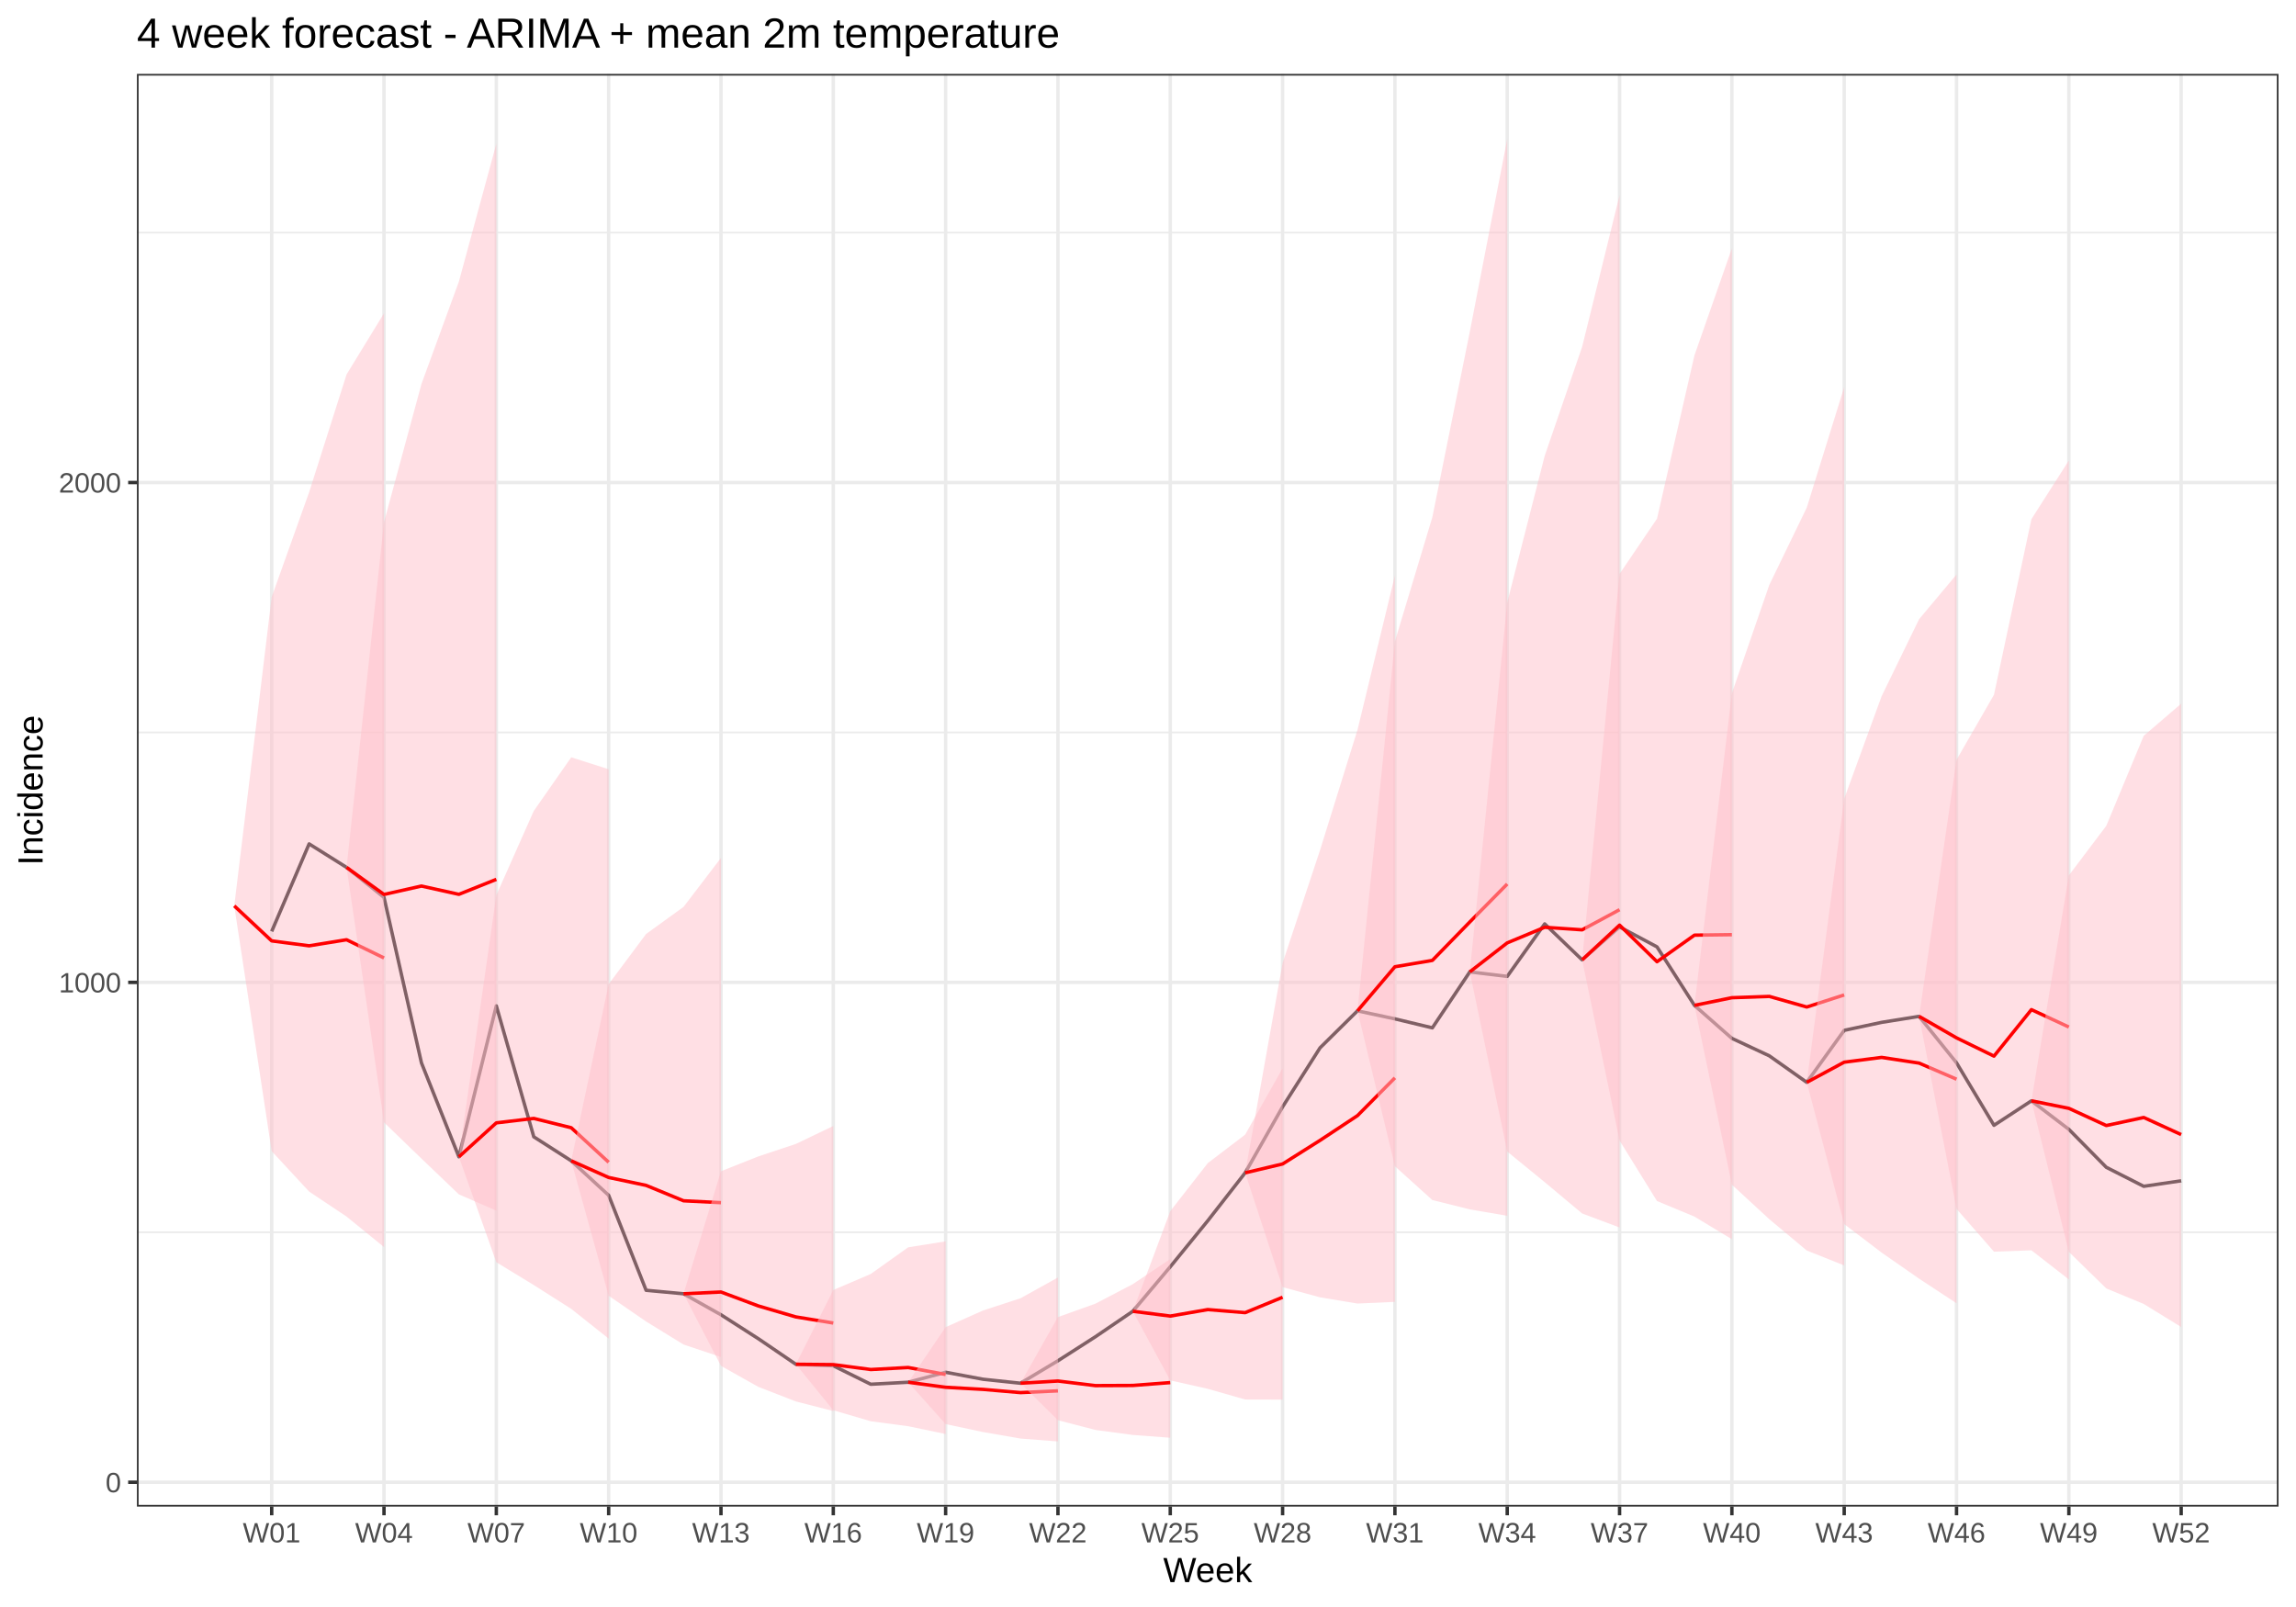
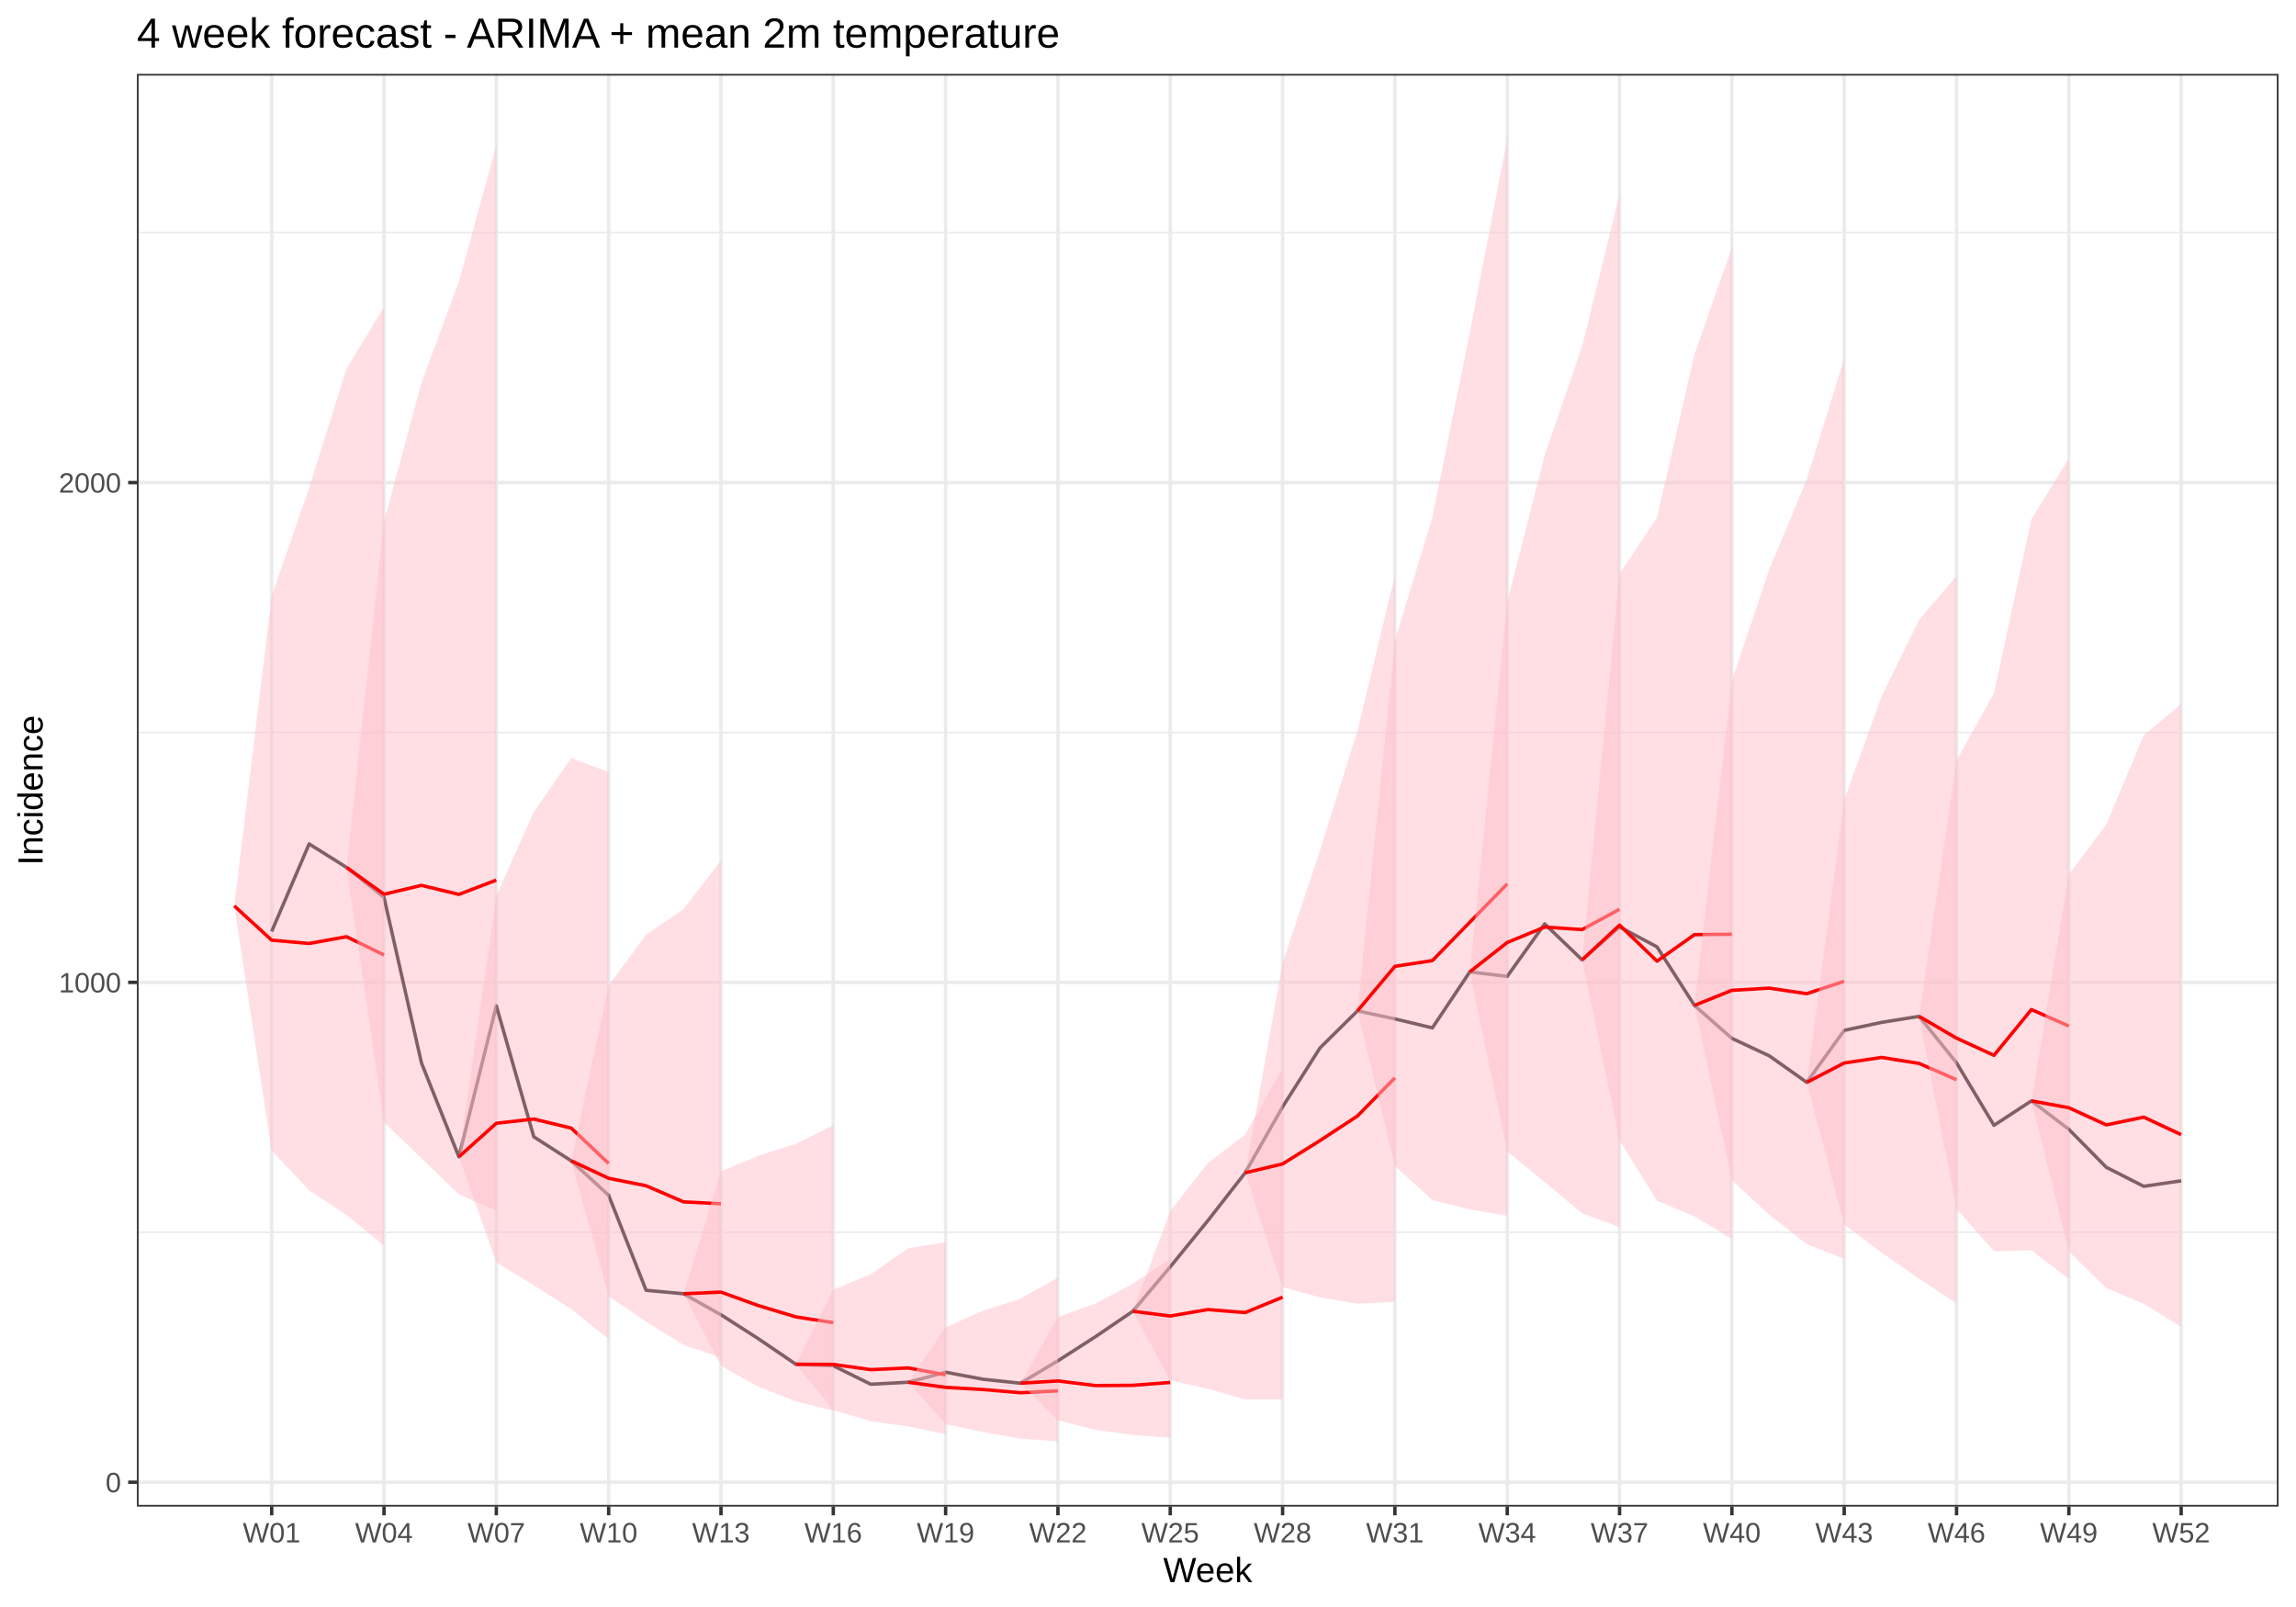
<svg xmlns="http://www.w3.org/2000/svg" class="svglite" width="720.00pt" height="504.00pt" viewBox="0 0 720.00 504.00">
  <defs>
    <style type="text/css">
    .svglite line, .svglite polyline, .svglite polygon, .svglite path, .svglite rect, .svglite circle {
      fill: none;
      stroke: #000000;
      stroke-linecap: round;
      stroke-linejoin: round;
      stroke-miterlimit: 10.00;
    }
    .svglite text {
      white-space: pre;
    }
  </style>
  </defs>
  <rect width="100%" height="100%" style="stroke: none; fill: #FFFFFF;" />
  <defs>
    <clipPath id="cpMC4wMHw3MjAuMDB8MC4wMHw1MDQuMDA=">
      <rect x="0.00" y="0.00" width="720.00" height="504.00" />
    </clipPath>
  </defs>
  <g clip-path="url(#cpMC4wMHw3MjAuMDB8MC4wMHw1MDQuMDA=)">
    <rect x="0.00" y="-0" width="720.00" height="504.00" style="stroke-width: 1.07; stroke: #FFFFFF; fill: #FFFFFF;" />
  </g>
  <defs>
    <clipPath id="cpNDIuOTN8NzE0LjUyfDIzLjE4fDQ3Mi41MA==">
      <rect x="42.93" y="23.18" width="671.59" height="449.33" />
    </clipPath>
  </defs>
  <g clip-path="url(#cpNDIuOTN8NzE0LjUyfDIzLjE4fDQ3Mi41MA==)">
    <rect x="42.93" y="23.18" width="671.59" height="449.33" style="stroke-width: 1.07; stroke: none; fill: #FFFFFF;" />
    <polyline points="42.93,386.48 714.52,386.48 " style="stroke-width: 0.53; stroke: #EBEBEB; stroke-linecap: butt;" />
-     <polyline points="42.93,229.71 714.52,229.71 " style="stroke-width: 0.53; stroke: #EBEBEB; stroke-linecap: butt;" />
-     <polyline points="42.93,72.95 714.52,72.95 " style="stroke-width: 0.53; stroke: #EBEBEB; stroke-linecap: butt;" />
-     <polyline points="42.93,464.87 714.52,464.87 " style="stroke-width: 1.07; stroke: #EBEBEB; stroke-linecap: butt;" />
+     <polyline points="42.93,229.73 714.52,229.73 " style="stroke-width: 0.53; stroke: #EBEBEB; stroke-linecap: butt;" />
+     <polyline points="42.93,72.97 714.52,72.97 " style="stroke-width: 0.53; stroke: #EBEBEB; stroke-linecap: butt;" />
+     <polyline points="42.93,464.86 714.52,464.86 " style="stroke-width: 1.07; stroke: #EBEBEB; stroke-linecap: butt;" />
    <polyline points="42.93,308.10 714.52,308.10 " style="stroke-width: 1.07; stroke: #EBEBEB; stroke-linecap: butt;" />
-     <polyline points="42.93,151.33 714.52,151.33 " style="stroke-width: 1.07; stroke: #EBEBEB; stroke-linecap: butt;" />
+     <polyline points="42.93,151.35 714.52,151.35 " style="stroke-width: 1.07; stroke: #EBEBEB; stroke-linecap: butt;" />
    <polyline points="85.20,472.50 85.20,23.18 " style="stroke-width: 1.07; stroke: #EBEBEB; stroke-linecap: butt;" />
    <polyline points="120.42,472.50 120.42,23.18 " style="stroke-width: 1.07; stroke: #EBEBEB; stroke-linecap: butt;" />
    <polyline points="155.64,472.50 155.64,23.18 " style="stroke-width: 1.07; stroke: #EBEBEB; stroke-linecap: butt;" />
    <polyline points="190.87,472.50 190.87,23.18 " style="stroke-width: 1.07; stroke: #EBEBEB; stroke-linecap: butt;" />
    <polyline points="226.09,472.50 226.09,23.18 " style="stroke-width: 1.07; stroke: #EBEBEB; stroke-linecap: butt;" />
    <polyline points="261.31,472.50 261.31,23.18 " style="stroke-width: 1.07; stroke: #EBEBEB; stroke-linecap: butt;" />
    <polyline points="296.54,472.50 296.54,23.18 " style="stroke-width: 1.07; stroke: #EBEBEB; stroke-linecap: butt;" />
    <polyline points="331.76,472.50 331.76,23.18 " style="stroke-width: 1.07; stroke: #EBEBEB; stroke-linecap: butt;" />
    <polyline points="366.98,472.50 366.98,23.18 " style="stroke-width: 1.07; stroke: #EBEBEB; stroke-linecap: butt;" />
    <polyline points="402.21,472.50 402.21,23.18 " style="stroke-width: 1.07; stroke: #EBEBEB; stroke-linecap: butt;" />
    <polyline points="437.43,472.50 437.43,23.18 " style="stroke-width: 1.07; stroke: #EBEBEB; stroke-linecap: butt;" />
    <polyline points="472.65,472.50 472.65,23.18 " style="stroke-width: 1.07; stroke: #EBEBEB; stroke-linecap: butt;" />
    <polyline points="507.88,472.50 507.88,23.18 " style="stroke-width: 1.07; stroke: #EBEBEB; stroke-linecap: butt;" />
    <polyline points="543.10,472.50 543.10,23.18 " style="stroke-width: 1.07; stroke: #EBEBEB; stroke-linecap: butt;" />
    <polyline points="578.32,472.50 578.32,23.18 " style="stroke-width: 1.07; stroke: #EBEBEB; stroke-linecap: butt;" />
    <polyline points="613.55,472.50 613.55,23.18 " style="stroke-width: 1.07; stroke: #EBEBEB; stroke-linecap: butt;" />
    <polyline points="648.77,472.50 648.77,23.18 " style="stroke-width: 1.07; stroke: #EBEBEB; stroke-linecap: butt;" />
    <polyline points="683.99,472.50 683.99,23.18 " style="stroke-width: 1.07; stroke: #EBEBEB; stroke-linecap: butt;" />
-     <polyline points="85.20,292.11 96.94,264.67 108.68,272.04 120.42,281.45 132.16,333.34 143.90,362.81 155.64,315.47 167.39,356.54 179.13,364.06 190.87,374.88 202.61,404.67 214.35,405.76 226.09,412.35 237.83,419.87 249.57,427.87 261.31,428.34 273.06,434.14 284.80,433.51 296.54,430.38 308.28,432.57 320.02,433.82 331.76,426.77 343.50,419.25 355.24,411.25 366.98,397.30 378.73,382.88 390.47,367.83 402.21,347.13 413.95,328.63 425.69,317.03 437.43,319.54 449.17,322.36 460.91,304.81 472.65,306.22 484.40,289.76 496.14,301.04 507.88,290.70 519.62,296.97 531.36,315.31 543.10,325.66 554.84,331.14 566.58,339.45 578.32,323.15 590.06,320.64 601.81,318.76 613.55,333.34 625.29,352.93 637.03,345.25 648.77,354.19 660.51,366.10 672.25,372.06 683.99,370.33 " style="stroke-width: 1.07; stroke-linecap: butt;" />
-     <polygon points="73.46,284.11 85.20,187.24 96.94,154.37 108.68,117.44 120.42,98.25 120.42,391.12 108.68,381.55 96.94,373.71 85.20,361.04 73.46,284.11 " style="stroke-width: 0.00; stroke: none; stroke-linecap: butt; fill: #FFC0CB; fill-opacity: 0.50;" />
-     <polyline points="73.46,284.11 85.20,187.24 96.94,154.37 108.68,117.44 120.42,98.25 " style="stroke-width: 1.07; stroke: none; stroke-linecap: butt;" />
-     <polyline points="120.42,391.12 108.68,381.55 96.94,373.71 85.20,361.04 73.46,284.11 " style="stroke-width: 1.07; stroke: none; stroke-linecap: butt;" />
-     <polyline points="73.46,284.11 85.20,295.09 96.94,296.63 108.68,294.73 120.42,300.44 " style="stroke-width: 1.07; stroke: #FF0000; stroke-linecap: butt;" />
-     <polygon points="108.68,272.04 120.42,163.78 132.16,120.45 143.90,88.31 155.64,45.09 155.64,379.70 143.90,374.59 132.16,363.36 120.42,352.01 108.68,272.04 " style="stroke-width: 0.00; stroke: none; stroke-linecap: butt; fill: #FFC0CB; fill-opacity: 0.50;" />
-     <polyline points="108.68,272.04 120.42,163.78 132.16,120.45 143.90,88.31 155.64,45.09 " style="stroke-width: 1.07; stroke: none; stroke-linecap: butt;" />
-     <polyline points="155.64,379.70 143.90,374.59 132.16,363.36 120.42,352.01 108.68,272.04 " style="stroke-width: 1.07; stroke: none; stroke-linecap: butt;" />
-     <polyline points="108.68,272.04 120.42,280.53 132.16,277.89 143.90,280.49 155.64,275.79 " style="stroke-width: 1.07; stroke: #FF0000; stroke-linecap: butt;" />
-     <polygon points="143.90,362.81 155.64,280.76 167.39,254.33 179.13,237.51 190.87,241.26 190.87,419.83 179.13,410.50 167.39,403.03 155.64,395.87 143.90,362.81 " style="stroke-width: 0.00; stroke: none; stroke-linecap: butt; fill: #FFC0CB; fill-opacity: 0.50;" />
-     <polyline points="143.90,362.81 155.64,280.76 167.39,254.33 179.13,237.51 190.87,241.26 " style="stroke-width: 1.07; stroke: none; stroke-linecap: butt;" />
-     <polyline points="190.87,419.83 179.13,410.50 167.39,403.03 155.64,395.87 143.90,362.81 " style="stroke-width: 1.07; stroke: none; stroke-linecap: butt;" />
-     <polyline points="143.90,362.81 155.64,352.16 167.39,350.77 179.13,353.69 190.87,364.51 " style="stroke-width: 1.07; stroke: #FF0000; stroke-linecap: butt;" />
-     <polygon points="179.13,364.06 190.87,308.66 202.61,292.92 214.35,284.43 226.09,269.06 226.09,425.61 214.35,421.68 202.61,414.46 190.87,406.39 179.13,364.06 " style="stroke-width: 0.00; stroke: none; stroke-linecap: butt; fill: #FFC0CB; fill-opacity: 0.50;" />
-     <polyline points="179.13,364.06 190.87,308.66 202.61,292.92 214.35,284.43 226.09,269.06 " style="stroke-width: 1.07; stroke: none; stroke-linecap: butt;" />
-     <polyline points="226.09,425.61 214.35,421.68 202.61,414.46 190.87,406.39 179.13,364.06 " style="stroke-width: 1.07; stroke: none; stroke-linecap: butt;" />
-     <polyline points="179.13,364.06 190.87,369.29 202.61,371.77 214.35,376.60 226.09,377.19 " style="stroke-width: 1.07; stroke: #FF0000; stroke-linecap: butt;" />
-     <polygon points="214.35,405.76 226.09,367.33 237.83,362.67 249.57,358.77 261.31,353.14 261.31,442.55 249.57,439.53 237.83,434.97 226.09,428.38 214.35,405.76 " style="stroke-width: 0.00; stroke: none; stroke-linecap: butt; fill: #FFC0CB; fill-opacity: 0.50;" />
-     <polyline points="214.35,405.76 226.09,367.33 237.83,362.67 249.57,358.77 261.31,353.14 " style="stroke-width: 1.07; stroke: none; stroke-linecap: butt;" />
-     <polyline points="261.31,442.55 249.57,439.53 237.83,434.97 226.09,428.38 214.35,405.76 " style="stroke-width: 1.07; stroke: none; stroke-linecap: butt;" />
-     <polyline points="214.35,405.76 226.09,405.21 237.83,409.59 249.57,413.02 261.31,414.94 " style="stroke-width: 1.07; stroke: #FF0000; stroke-linecap: butt;" />
-     <polygon points="249.57,427.87 261.31,404.59 273.06,399.55 284.80,391.19 296.54,389.32 296.54,449.75 284.80,447.30 273.06,445.74 261.31,442.30 249.57,427.87 " style="stroke-width: 0.00; stroke: none; stroke-linecap: butt; fill: #FFC0CB; fill-opacity: 0.50;" />
-     <polyline points="249.57,427.87 261.31,404.59 273.06,399.55 284.80,391.19 296.54,389.32 " style="stroke-width: 1.07; stroke: none; stroke-linecap: butt;" />
-     <polyline points="296.54,449.75 284.80,447.30 273.06,445.74 261.31,442.30 249.57,427.87 " style="stroke-width: 1.07; stroke: none; stroke-linecap: butt;" />
-     <polyline points="249.57,427.87 261.31,427.98 273.06,429.52 284.80,428.89 296.54,431.07 " style="stroke-width: 1.07; stroke: #FF0000; stroke-linecap: butt;" />
-     <polygon points="284.80,433.51 296.54,416.23 308.28,411.00 320.02,407.17 331.76,400.65 331.76,452.08 320.02,451.17 308.28,449.13 296.54,446.64 284.80,433.51 " style="stroke-width: 0.00; stroke: none; stroke-linecap: butt; fill: #FFC0CB; fill-opacity: 0.50;" />
-     <polyline points="284.80,433.51 296.54,416.23 308.28,411.00 320.02,407.17 331.76,400.65 " style="stroke-width: 1.07; stroke: none; stroke-linecap: butt;" />
-     <polyline points="331.76,452.08 320.02,451.17 308.28,449.13 296.54,446.64 284.80,433.51 " style="stroke-width: 1.07; stroke: none; stroke-linecap: butt;" />
-     <polyline points="284.80,433.51 296.54,435.09 308.28,435.75 320.02,436.76 331.76,436.21 " style="stroke-width: 1.07; stroke: #FF0000; stroke-linecap: butt;" />
-     <polygon points="320.02,433.82 331.76,413.07 343.50,408.87 355.24,402.74 366.98,394.87 366.98,450.92 355.24,450.04 343.50,448.47 331.76,445.42 320.02,433.82 " style="stroke-width: 0.00; stroke: none; stroke-linecap: butt; fill: #FFC0CB; fill-opacity: 0.50;" />
-     <polyline points="320.02,433.82 331.76,413.07 343.50,408.87 355.24,402.74 366.98,394.87 " style="stroke-width: 1.07; stroke: none; stroke-linecap: butt;" />
-     <polyline points="366.98,450.92 355.24,450.04 343.50,448.47 331.76,445.42 320.02,433.82 " style="stroke-width: 1.07; stroke: none; stroke-linecap: butt;" />
-     <polyline points="320.02,433.82 331.76,433.13 343.50,434.57 355.24,434.52 366.98,433.62 " style="stroke-width: 1.07; stroke: #FF0000; stroke-linecap: butt;" />
-     <polygon points="355.24,411.25 366.98,379.86 378.73,364.80 390.47,355.85 402.21,335.02 402.21,438.95 390.47,438.92 378.73,435.57 366.98,432.93 355.24,411.25 " style="stroke-width: 0.00; stroke: none; stroke-linecap: butt; fill: #FFC0CB; fill-opacity: 0.50;" />
-     <polyline points="355.24,411.25 366.98,379.86 378.73,364.80 390.47,355.85 402.21,335.02 " style="stroke-width: 1.07; stroke: none; stroke-linecap: butt;" />
-     <polyline points="402.21,438.95 390.47,438.92 378.73,435.57 366.98,432.93 355.24,411.25 " style="stroke-width: 1.07; stroke: none; stroke-linecap: butt;" />
-     <polyline points="355.24,411.25 366.98,412.76 378.73,410.72 390.47,411.68 402.21,406.85 " style="stroke-width: 1.07; stroke: #FF0000; stroke-linecap: butt;" />
-     <polygon points="390.47,367.83 402.21,302.03 413.95,266.63 425.69,228.93 437.43,180.49 437.43,408.30 425.69,408.83 413.95,406.88 402.21,403.68 390.47,367.83 " style="stroke-width: 0.00; stroke: none; stroke-linecap: butt; fill: #FFC0CB; fill-opacity: 0.50;" />
-     <polyline points="390.47,367.83 402.21,302.03 413.95,266.63 425.69,228.93 437.43,180.49 " style="stroke-width: 1.07; stroke: none; stroke-linecap: butt;" />
-     <polyline points="437.43,408.30 425.69,408.83 413.95,406.88 402.21,403.68 390.47,367.83 " style="stroke-width: 1.07; stroke: none; stroke-linecap: butt;" />
-     <polyline points="390.47,367.83 402.21,365.05 413.95,357.65 425.69,349.89 437.43,338.04 " style="stroke-width: 1.07; stroke: #FF0000; stroke-linecap: butt;" />
-     <polygon points="425.69,317.03 437.43,201.14 449.17,162.21 460.91,104.07 472.65,43.60 472.65,381.31 460.91,379.30 449.17,376.37 437.43,365.77 425.69,317.03 " style="stroke-width: 0.00; stroke: none; stroke-linecap: butt; fill: #FFC0CB; fill-opacity: 0.50;" />
-     <polyline points="425.69,317.03 437.43,201.14 449.17,162.21 460.91,104.07 472.65,43.60 " style="stroke-width: 1.07; stroke: none; stroke-linecap: butt;" />
-     <polyline points="472.65,381.31 460.91,379.30 449.17,376.37 437.43,365.77 425.69,317.03 " style="stroke-width: 1.07; stroke: none; stroke-linecap: butt;" />
-     <polyline points="425.69,317.03 437.43,303.20 449.17,301.21 460.91,289.16 472.65,277.25 " style="stroke-width: 1.07; stroke: #FF0000; stroke-linecap: butt;" />
-     <polygon points="460.91,304.81 472.65,188.95 484.40,142.97 496.14,108.77 507.88,61.22 507.88,384.98 496.14,380.58 484.40,370.76 472.65,361.16 460.91,304.81 " style="stroke-width: 0.00; stroke: none; stroke-linecap: butt; fill: #FFC0CB; fill-opacity: 0.50;" />
-     <polyline points="460.91,304.81 472.65,188.95 484.40,142.97 496.14,108.77 507.88,61.22 " style="stroke-width: 1.07; stroke: none; stroke-linecap: butt;" />
-     <polyline points="507.88,384.98 496.14,380.58 484.40,370.76 472.65,361.16 460.91,304.81 " style="stroke-width: 1.07; stroke: none; stroke-linecap: butt;" />
-     <polyline points="460.91,304.81 472.65,295.71 484.40,290.82 496.14,291.62 507.88,285.30 " style="stroke-width: 1.07; stroke: #FF0000; stroke-linecap: butt;" />
-     <polygon points="496.14,301.04 507.88,179.99 519.62,162.67 531.36,111.46 543.10,77.88 543.10,388.66 531.36,381.56 519.62,376.68 507.88,357.71 496.14,301.04 " style="stroke-width: 0.00; stroke: none; stroke-linecap: butt; fill: #FFC0CB; fill-opacity: 0.50;" />
-     <polyline points="496.14,301.04 507.88,179.99 519.62,162.67 531.36,111.46 543.10,77.88 " style="stroke-width: 1.07; stroke: none; stroke-linecap: butt;" />
-     <polyline points="543.10,388.66 531.36,381.56 519.62,376.68 507.88,357.71 496.14,301.04 " style="stroke-width: 1.07; stroke: none; stroke-linecap: butt;" />
-     <polyline points="496.14,301.04 507.88,290.15 519.62,301.62 531.36,293.29 543.10,293.14 " style="stroke-width: 1.07; stroke: #FF0000; stroke-linecap: butt;" />
-     <polygon points="531.36,315.31 543.10,217.42 554.84,183.43 566.58,159.21 578.32,121.40 578.32,396.87 566.58,392.20 554.84,382.38 543.10,371.55 531.36,315.31 " style="stroke-width: 0.00; stroke: none; stroke-linecap: butt; fill: #FFC0CB; fill-opacity: 0.50;" />
-     <polyline points="531.36,315.31 543.10,217.42 554.84,183.43 566.58,159.21 578.32,121.40 " style="stroke-width: 1.07; stroke: none; stroke-linecap: butt;" />
-     <polyline points="578.32,396.87 566.58,392.20 554.84,382.38 543.10,371.55 531.36,315.31 " style="stroke-width: 1.07; stroke: none; stroke-linecap: butt;" />
-     <polyline points="531.36,315.31 543.10,312.91 554.84,312.50 566.58,315.83 578.32,312.04 " style="stroke-width: 1.07; stroke: #FF0000; stroke-linecap: butt;" />
-     <polygon points="566.58,339.45 578.32,250.49 590.06,218.34 601.81,194.19 613.55,180.18 613.55,408.75 601.81,401.03 590.06,392.85 578.32,383.91 566.58,339.45 " style="stroke-width: 0.00; stroke: none; stroke-linecap: butt; fill: #FFC0CB; fill-opacity: 0.50;" />
-     <polyline points="566.58,339.45 578.32,250.49 590.06,218.34 601.81,194.19 613.55,180.18 " style="stroke-width: 1.07; stroke: none; stroke-linecap: butt;" />
-     <polyline points="613.55,408.75 601.81,401.03 590.06,392.85 578.32,383.91 566.58,339.45 " style="stroke-width: 1.07; stroke: none; stroke-linecap: butt;" />
-     <polyline points="566.58,339.45 578.32,333.13 590.06,331.63 601.81,333.42 613.55,338.47 " style="stroke-width: 1.07; stroke: #FF0000; stroke-linecap: butt;" />
-     <polygon points="601.81,318.76 613.55,238.29 625.29,217.90 637.03,162.82 648.77,144.42 648.77,401.27 637.03,392.13 625.29,392.56 613.55,379.15 601.81,318.76 " style="stroke-width: 0.00; stroke: none; stroke-linecap: butt; fill: #FFC0CB; fill-opacity: 0.50;" />
-     <polyline points="601.81,318.76 613.55,238.29 625.29,217.90 637.03,162.82 648.77,144.42 " style="stroke-width: 1.07; stroke: none; stroke-linecap: butt;" />
-     <polyline points="648.77,401.27 637.03,392.13 625.29,392.56 613.55,379.15 601.81,318.76 " style="stroke-width: 1.07; stroke: none; stroke-linecap: butt;" />
-     <polyline points="601.81,318.76 613.55,325.51 625.29,331.23 637.03,316.65 648.77,322.11 " style="stroke-width: 1.07; stroke: #FF0000; stroke-linecap: butt;" />
-     <polygon points="637.03,345.25 648.77,274.55 660.51,258.99 672.25,230.77 683.99,220.70 683.99,416.18 672.25,408.96 660.51,404.09 648.77,392.62 637.03,345.25 " style="stroke-width: 0.00; stroke: none; stroke-linecap: butt; fill: #FFC0CB; fill-opacity: 0.50;" />
-     <polyline points="637.03,345.25 648.77,274.55 660.51,258.99 672.25,230.77 683.99,220.70 " style="stroke-width: 1.07; stroke: none; stroke-linecap: butt;" />
-     <polyline points="683.99,416.18 672.25,408.96 660.51,404.09 648.77,392.62 637.03,345.25 " style="stroke-width: 1.07; stroke: none; stroke-linecap: butt;" />
-     <polyline points="637.03,345.25 648.77,347.61 660.51,353.00 672.25,350.47 683.99,355.84 " style="stroke-width: 1.07; stroke: #FF0000; stroke-linecap: butt;" />
+     <polyline points="85.20,292.12 96.94,264.68 108.68,272.05 120.42,281.46 132.16,333.34 143.90,362.81 155.64,315.47 167.39,356.54 179.13,364.07 190.87,374.88 202.61,404.67 214.35,405.76 226.09,412.35 237.83,419.87 249.57,427.87 261.31,428.34 273.06,434.14 284.80,433.51 296.54,430.37 308.28,432.57 320.02,433.82 331.76,426.77 343.50,419.24 355.24,411.25 366.98,397.30 378.73,382.88 390.47,367.83 402.21,347.14 413.95,328.64 425.69,317.04 437.43,319.55 449.17,322.37 460.91,304.81 472.65,306.22 484.40,289.76 496.14,301.05 507.88,290.70 519.62,296.97 531.36,315.32 543.10,325.66 554.84,331.15 566.58,339.46 578.32,323.15 590.06,320.64 601.81,318.76 613.55,333.34 625.29,352.94 637.03,345.26 648.77,354.19 660.51,366.10 672.25,372.06 683.99,370.34 " style="stroke-width: 1.07; stroke-linecap: butt;" />
+     <polygon points="73.46,284.12 85.20,186.86 96.94,153.05 108.68,115.57 120.42,96.34 120.42,390.67 108.68,381.06 96.94,373.31 85.20,360.91 73.46,284.12 " style="stroke-width: 0.00; stroke: none; stroke-linecap: butt; fill: #FFC0CB; fill-opacity: 0.50;" />
+     <polyline points="73.46,284.12 85.20,186.86 96.94,153.05 108.68,115.57 120.42,96.34 " style="stroke-width: 1.07; stroke: none; stroke-linecap: butt;" />
+     <polyline points="120.42,390.67 108.68,381.06 96.94,373.31 85.20,360.91 73.46,284.12 " style="stroke-width: 1.07; stroke: none; stroke-linecap: butt;" />
+     <polyline points="73.46,284.12 85.20,294.86 96.94,295.90 108.68,293.78 120.42,299.51 " style="stroke-width: 1.07; stroke: #FF0000; stroke-linecap: butt;" />
+     <polygon points="108.68,272.05 120.42,163.66 132.16,120.04 143.90,88.35 155.64,45.64 155.64,379.80 143.90,374.60 132.16,363.26 120.42,351.97 108.68,272.05 " style="stroke-width: 0.00; stroke: none; stroke-linecap: butt; fill: #FFC0CB; fill-opacity: 0.50;" />
+     <polyline points="108.68,272.05 120.42,163.66 132.16,120.04 143.90,88.35 155.64,45.64 " style="stroke-width: 1.07; stroke: none; stroke-linecap: butt;" />
+     <polyline points="155.64,379.80 143.90,374.60 132.16,363.26 120.42,351.97 108.68,272.05 " style="stroke-width: 1.07; stroke: none; stroke-linecap: butt;" />
+     <polyline points="108.68,272.05 120.42,280.46 132.16,277.68 143.90,280.51 155.64,276.02 " style="stroke-width: 1.07; stroke: #FF0000; stroke-linecap: butt;" />
+     <polygon points="143.90,362.81 155.64,280.97 167.39,254.67 179.13,237.74 190.87,242.14 190.87,419.99 179.13,410.55 167.39,403.14 155.64,395.95 143.90,362.81 " style="stroke-width: 0.00; stroke: none; stroke-linecap: butt; fill: #FFC0CB; fill-opacity: 0.50;" />
+     <polyline points="143.90,362.81 155.64,280.97 167.39,254.67 179.13,237.74 190.87,242.14 " style="stroke-width: 1.07; stroke: none; stroke-linecap: butt;" />
+     <polyline points="190.87,419.99 179.13,410.55 167.39,403.14 155.64,395.95 143.90,362.81 " style="stroke-width: 1.07; stroke: none; stroke-linecap: butt;" />
+     <polyline points="143.90,362.81 155.64,352.29 167.39,350.96 179.13,353.80 190.87,364.89 " style="stroke-width: 1.07; stroke: #FF0000; stroke-linecap: butt;" />
+     <polygon points="179.13,364.07 190.87,309.08 202.61,293.14 214.35,285.14 226.09,269.86 226.09,425.76 214.35,421.85 202.61,414.52 190.87,406.54 179.13,364.07 " style="stroke-width: 0.00; stroke: none; stroke-linecap: butt; fill: #FFC0CB; fill-opacity: 0.50;" />
+     <polyline points="179.13,364.07 190.87,309.08 202.61,293.14 214.35,285.14 226.09,269.86 " style="stroke-width: 1.07; stroke: none; stroke-linecap: butt;" />
+     <polyline points="226.09,425.76 214.35,421.85 202.61,414.52 190.87,406.54 179.13,364.07 " style="stroke-width: 1.07; stroke: none; stroke-linecap: butt;" />
+     <polyline points="179.13,364.07 190.87,369.55 202.61,371.89 214.35,376.94 226.09,377.54 " style="stroke-width: 1.07; stroke: #FF0000; stroke-linecap: butt;" />
+     <polygon points="214.35,405.76 226.09,367.38 237.83,362.45 249.57,358.74 261.31,352.91 261.31,442.50 249.57,439.52 237.83,434.91 226.09,428.40 214.35,405.76 " style="stroke-width: 0.00; stroke: none; stroke-linecap: butt; fill: #FFC0CB; fill-opacity: 0.50;" />
+     <polyline points="214.35,405.76 226.09,367.38 237.83,362.45 249.57,358.74 261.31,352.91 " style="stroke-width: 1.07; stroke: none; stroke-linecap: butt;" />
+     <polyline points="261.31,442.50 249.57,439.52 237.83,434.91 226.09,428.40 214.35,405.76 " style="stroke-width: 1.07; stroke: none; stroke-linecap: butt;" />
+     <polyline points="214.35,405.76 226.09,405.24 237.83,409.48 249.57,413.01 261.31,414.83 " style="stroke-width: 1.07; stroke: #FF0000; stroke-linecap: butt;" />
+     <polygon points="249.57,427.87 261.31,404.48 273.06,399.62 284.80,391.46 296.54,389.62 296.54,449.80 284.80,447.36 273.06,445.76 261.31,442.26 249.57,427.87 " style="stroke-width: 0.00; stroke: none; stroke-linecap: butt; fill: #FFC0CB; fill-opacity: 0.50;" />
+     <polyline points="249.57,427.87 261.31,404.48 273.06,399.62 284.80,391.46 296.54,389.62 " style="stroke-width: 1.07; stroke: none; stroke-linecap: butt;" />
+     <polyline points="296.54,449.80 284.80,447.36 273.06,445.76 261.31,442.26 249.57,427.87 " style="stroke-width: 1.07; stroke: none; stroke-linecap: butt;" />
+     <polyline points="249.57,427.87 261.31,427.92 273.06,429.56 284.80,429.02 296.54,431.19 " style="stroke-width: 1.07; stroke: #FF0000; stroke-linecap: butt;" />
+     <polygon points="284.80,433.51 296.54,416.27 308.28,411.07 320.02,407.27 331.76,400.69 331.76,452.08 320.02,451.19 308.28,449.15 296.54,446.65 284.80,433.51 " style="stroke-width: 0.00; stroke: none; stroke-linecap: butt; fill: #FFC0CB; fill-opacity: 0.50;" />
+     <polyline points="284.80,433.51 296.54,416.27 308.28,411.07 320.02,407.27 331.76,400.69 " style="stroke-width: 1.07; stroke: none; stroke-linecap: butt;" />
+     <polyline points="331.76,452.08 320.02,451.19 308.28,449.15 296.54,446.65 284.80,433.51 " style="stroke-width: 1.07; stroke: none; stroke-linecap: butt;" />
+     <polyline points="284.80,433.51 296.54,435.12 308.28,435.79 320.02,436.80 331.76,436.22 " style="stroke-width: 1.07; stroke: #FF0000; stroke-linecap: butt;" />
+     <polygon points="320.02,433.82 331.76,413.02 343.50,408.83 355.24,402.65 366.98,394.75 366.98,450.90 355.24,450.02 343.50,448.46 331.76,445.40 320.02,433.82 " style="stroke-width: 0.00; stroke: none; stroke-linecap: butt; fill: #FFC0CB; fill-opacity: 0.50;" />
+     <polyline points="320.02,433.82 331.76,413.02 343.50,408.83 355.24,402.65 366.98,394.75 " style="stroke-width: 1.07; stroke: none; stroke-linecap: butt;" />
+     <polyline points="366.98,450.90 355.24,450.02 343.50,448.46 331.76,445.40 320.02,433.82 " style="stroke-width: 1.07; stroke: none; stroke-linecap: butt;" />
+     <polyline points="320.02,433.82 331.76,433.10 343.50,434.55 355.24,434.48 366.98,433.58 " style="stroke-width: 1.07; stroke: #FF0000; stroke-linecap: butt;" />
+     <polygon points="355.24,411.25 366.98,379.82 378.73,364.81 390.47,355.82 402.21,334.97 402.21,438.92 390.47,438.91 378.73,435.57 366.98,432.92 355.24,411.25 " style="stroke-width: 0.00; stroke: none; stroke-linecap: butt; fill: #FFC0CB; fill-opacity: 0.50;" />
+     <polyline points="355.24,411.25 366.98,379.82 378.73,364.81 390.47,355.82 402.21,334.97 " style="stroke-width: 1.07; stroke: none; stroke-linecap: butt;" />
+     <polyline points="402.21,438.92 390.47,438.91 378.73,435.57 366.98,432.92 355.24,411.25 " style="stroke-width: 1.07; stroke: none; stroke-linecap: butt;" />
+     <polyline points="355.24,411.25 366.98,412.74 378.73,410.72 390.47,411.66 402.21,406.82 " style="stroke-width: 1.07; stroke: #FF0000; stroke-linecap: butt;" />
+     <polygon points="390.47,367.83 402.21,302.00 413.95,266.74 425.69,229.17 437.43,180.48 437.43,408.29 425.69,408.88 413.95,406.91 402.21,403.67 390.47,367.83 " style="stroke-width: 0.00; stroke: none; stroke-linecap: butt; fill: #FFC0CB; fill-opacity: 0.50;" />
+     <polyline points="390.47,367.83 402.21,302.00 413.95,266.74 425.69,229.17 437.43,180.48 " style="stroke-width: 1.07; stroke: none; stroke-linecap: butt;" />
+     <polyline points="437.43,408.29 425.69,408.88 413.95,406.91 402.21,403.67 390.47,367.83 " style="stroke-width: 1.07; stroke: none; stroke-linecap: butt;" />
+     <polyline points="390.47,367.83 402.21,365.03 413.95,357.71 425.69,350.00 437.43,338.02 " style="stroke-width: 1.07; stroke: #FF0000; stroke-linecap: butt;" />
+     <polygon points="425.69,317.04 437.43,200.92 449.17,162.33 460.91,104.25 472.65,43.60 472.65,381.28 460.91,379.33 449.17,376.40 437.43,365.68 425.69,317.04 " style="stroke-width: 0.00; stroke: none; stroke-linecap: butt; fill: #FFC0CB; fill-opacity: 0.50;" />
+     <polyline points="425.69,317.04 437.43,200.92 449.17,162.33 460.91,104.25 472.65,43.60 " style="stroke-width: 1.07; stroke: none; stroke-linecap: butt;" />
+     <polyline points="472.65,381.28 460.91,379.33 449.17,376.40 437.43,365.68 425.69,317.04 " style="stroke-width: 1.07; stroke: none; stroke-linecap: butt;" />
+     <polyline points="425.69,317.04 437.43,303.07 449.17,301.27 460.91,289.23 472.65,277.22 " style="stroke-width: 1.07; stroke: #FF0000; stroke-linecap: butt;" />
+     <polygon points="460.91,304.81 472.65,188.73 484.40,142.83 496.14,108.62 507.88,60.97 507.88,384.90 496.14,380.53 484.40,370.73 472.65,361.08 460.91,304.81 " style="stroke-width: 0.00; stroke: none; stroke-linecap: butt; fill: #FFC0CB; fill-opacity: 0.50;" />
+     <polyline points="460.91,304.81 472.65,188.73 484.40,142.83 496.14,108.62 507.88,60.97 " style="stroke-width: 1.07; stroke: none; stroke-linecap: butt;" />
+     <polyline points="507.88,384.90 496.14,380.53 484.40,370.73 472.65,361.08 460.91,304.81 " style="stroke-width: 1.07; stroke: none; stroke-linecap: butt;" />
+     <polyline points="460.91,304.81 472.65,295.58 484.40,290.75 496.14,291.54 507.88,285.16 " style="stroke-width: 1.07; stroke: #FF0000; stroke-linecap: butt;" />
+     <polygon points="496.14,301.05 507.88,179.96 519.62,162.33 531.36,111.16 543.10,77.66 543.10,388.59 531.36,381.48 519.62,376.58 507.88,357.70 496.14,301.05 " style="stroke-width: 0.00; stroke: none; stroke-linecap: butt; fill: #FFC0CB; fill-opacity: 0.50;" />
+     <polyline points="496.14,301.05 507.88,179.96 519.62,162.33 531.36,111.16 543.10,77.66 " style="stroke-width: 1.07; stroke: none; stroke-linecap: butt;" />
+     <polyline points="543.10,388.59 531.36,381.48 519.62,376.58 507.88,357.70 496.14,301.05 " style="stroke-width: 1.07; stroke: none; stroke-linecap: butt;" />
+     <polyline points="496.14,301.05 507.88,290.14 519.62,301.44 531.36,293.13 543.10,293.01 " style="stroke-width: 1.07; stroke: #FF0000; stroke-linecap: butt;" />
+     <polygon points="531.36,315.32 543.10,213.53 554.84,178.55 566.58,150.40 578.32,112.44 578.32,394.83 566.58,390.21 554.84,381.00 543.10,370.16 531.36,315.32 " style="stroke-width: 0.00; stroke: none; stroke-linecap: butt; fill: #FFC0CB; fill-opacity: 0.50;" />
+     <polyline points="531.36,315.32 543.10,213.53 554.84,178.55 566.58,150.40 578.32,112.44 " style="stroke-width: 1.07; stroke: none; stroke-linecap: butt;" />
+     <polyline points="578.32,394.83 566.58,390.21 554.84,381.00 543.10,370.16 531.36,315.32 " style="stroke-width: 1.07; stroke: none; stroke-linecap: butt;" />
+     <polyline points="531.36,315.32 543.10,310.59 554.84,309.91 566.58,311.65 578.32,307.76 " style="stroke-width: 1.07; stroke: #FF0000; stroke-linecap: butt;" />
+     <polygon points="566.58,339.46 578.32,250.92 590.06,218.36 601.81,194.42 613.55,180.63 613.55,408.81 601.81,401.07 590.06,392.86 578.32,384.07 566.58,339.46 " style="stroke-width: 0.00; stroke: none; stroke-linecap: butt; fill: #FFC0CB; fill-opacity: 0.50;" />
+     <polyline points="566.58,339.46 578.32,250.92 590.06,218.36 601.81,194.42 613.55,180.63 " style="stroke-width: 1.07; stroke: none; stroke-linecap: butt;" />
+     <polyline points="613.55,408.81 601.81,401.07 590.06,392.86 578.32,384.07 566.58,339.46 " style="stroke-width: 1.07; stroke: none; stroke-linecap: butt;" />
+     <polyline points="566.58,339.46 578.32,333.39 590.06,331.64 601.81,333.52 613.55,338.64 " style="stroke-width: 1.07; stroke: #FF0000; stroke-linecap: butt;" />
+     <polygon points="601.81,318.76 613.55,238.44 625.29,217.44 637.03,162.81 648.77,143.82 648.77,401.12 637.03,392.12 625.29,392.42 613.55,379.20 601.81,318.76 " style="stroke-width: 0.00; stroke: none; stroke-linecap: butt; fill: #FFC0CB; fill-opacity: 0.50;" />
+     <polyline points="601.81,318.76 613.55,238.44 625.29,217.44 637.03,162.81 648.77,143.82 " style="stroke-width: 1.07; stroke: none; stroke-linecap: butt;" />
+     <polyline points="648.77,401.12 637.03,392.12 625.29,392.42 613.55,379.20 601.81,318.76 " style="stroke-width: 1.07; stroke: none; stroke-linecap: butt;" />
+     <polyline points="601.81,318.76 613.55,325.60 625.29,330.98 637.03,316.63 648.77,321.81 " style="stroke-width: 1.07; stroke: #FF0000; stroke-linecap: butt;" />
+     <polygon points="637.03,345.26 648.77,274.25 660.51,258.60 672.25,230.59 683.99,220.80 683.99,416.18 672.25,408.91 660.51,403.98 648.77,392.50 637.03,345.26 " style="stroke-width: 0.00; stroke: none; stroke-linecap: butt; fill: #FFC0CB; fill-opacity: 0.50;" />
+     <polyline points="637.03,345.26 648.77,274.25 660.51,258.60 672.25,230.59 683.99,220.80 " style="stroke-width: 1.07; stroke: none; stroke-linecap: butt;" />
+     <polyline points="683.99,416.18 672.25,408.91 660.51,403.98 648.77,392.50 637.03,345.26 " style="stroke-width: 1.07; stroke: none; stroke-linecap: butt;" />
+     <polyline points="637.03,345.26 648.77,347.42 660.51,352.80 672.25,350.37 683.99,355.86 " style="stroke-width: 1.07; stroke: #FF0000; stroke-linecap: butt;" />
    <rect x="42.93" y="23.18" width="671.59" height="449.33" style="stroke-width: 1.07; stroke: #333333;" />
  </g>
  <g clip-path="url(#cpMC4wMHw3MjAuMDB8MC4wMHw1MDQuMDA=)">
-     <text x="38.00" y="468.02" text-anchor="end" style="font-size: 8.80px;fill: #4D4D4D; font-family: &quot;Arial&quot;;" textLength="4.90px" lengthAdjust="spacingAndGlyphs">0</text>
+     <text x="38.00" y="468.01" text-anchor="end" style="font-size: 8.80px;fill: #4D4D4D; font-family: &quot;Arial&quot;;" textLength="4.90px" lengthAdjust="spacingAndGlyphs">0</text>
    <text x="38.00" y="311.25" text-anchor="end" style="font-size: 8.80px;fill: #4D4D4D; font-family: &quot;Arial&quot;;" textLength="19.58px" lengthAdjust="spacingAndGlyphs">1000</text>
-     <text x="38.00" y="154.48" text-anchor="end" style="font-size: 8.80px;fill: #4D4D4D; font-family: &quot;Arial&quot;;" textLength="19.58px" lengthAdjust="spacingAndGlyphs">2000</text>
-     <polyline points="40.19,464.87 42.93,464.87 " style="stroke-width: 1.07; stroke: #333333; stroke-linecap: butt;" />
+     <text x="38.00" y="154.50" text-anchor="end" style="font-size: 8.80px;fill: #4D4D4D; font-family: &quot;Arial&quot;;" textLength="19.58px" lengthAdjust="spacingAndGlyphs">2000</text>
+     <polyline points="40.19,464.86 42.93,464.86 " style="stroke-width: 1.07; stroke: #333333; stroke-linecap: butt;" />
    <polyline points="40.19,308.10 42.93,308.10 " style="stroke-width: 1.07; stroke: #333333; stroke-linecap: butt;" />
-     <polyline points="40.19,151.33 42.93,151.33 " style="stroke-width: 1.07; stroke: #333333; stroke-linecap: butt;" />
+     <polyline points="40.19,151.35 42.93,151.35 " style="stroke-width: 1.07; stroke: #333333; stroke-linecap: butt;" />
    <polyline points="85.20,475.24 85.20,472.50 " style="stroke-width: 1.07; stroke: #333333; stroke-linecap: butt;" />
    <polyline points="120.42,475.24 120.42,472.50 " style="stroke-width: 1.07; stroke: #333333; stroke-linecap: butt;" />
    <polyline points="155.64,475.24 155.64,472.50 " style="stroke-width: 1.07; stroke: #333333; stroke-linecap: butt;" />
    <polyline points="190.87,475.24 190.87,472.50 " style="stroke-width: 1.07; stroke: #333333; stroke-linecap: butt;" />
    <polyline points="226.09,475.24 226.09,472.50 " style="stroke-width: 1.07; stroke: #333333; stroke-linecap: butt;" />
    <polyline points="261.31,475.24 261.31,472.50 " style="stroke-width: 1.07; stroke: #333333; stroke-linecap: butt;" />
    <polyline points="296.54,475.24 296.54,472.50 " style="stroke-width: 1.07; stroke: #333333; stroke-linecap: butt;" />
    <polyline points="331.76,475.24 331.76,472.50 " style="stroke-width: 1.07; stroke: #333333; stroke-linecap: butt;" />
    <polyline points="366.98,475.24 366.98,472.50 " style="stroke-width: 1.07; stroke: #333333; stroke-linecap: butt;" />
    <polyline points="402.21,475.24 402.21,472.50 " style="stroke-width: 1.07; stroke: #333333; stroke-linecap: butt;" />
    <polyline points="437.43,475.24 437.43,472.50 " style="stroke-width: 1.07; stroke: #333333; stroke-linecap: butt;" />
    <polyline points="472.65,475.24 472.65,472.50 " style="stroke-width: 1.07; stroke: #333333; stroke-linecap: butt;" />
    <polyline points="507.88,475.24 507.88,472.50 " style="stroke-width: 1.07; stroke: #333333; stroke-linecap: butt;" />
    <polyline points="543.10,475.24 543.10,472.50 " style="stroke-width: 1.07; stroke: #333333; stroke-linecap: butt;" />
    <polyline points="578.32,475.24 578.32,472.50 " style="stroke-width: 1.07; stroke: #333333; stroke-linecap: butt;" />
    <polyline points="613.55,475.24 613.55,472.50 " style="stroke-width: 1.07; stroke: #333333; stroke-linecap: butt;" />
    <polyline points="648.77,475.24 648.77,472.50 " style="stroke-width: 1.07; stroke: #333333; stroke-linecap: butt;" />
    <polyline points="683.99,475.24 683.99,472.50 " style="stroke-width: 1.07; stroke: #333333; stroke-linecap: butt;" />
    <text x="85.20" y="483.74" text-anchor="middle" style="font-size: 8.80px;fill: #4D4D4D; font-family: &quot;Arial&quot;;" textLength="18.09px" lengthAdjust="spacingAndGlyphs">W01</text>
    <text x="120.42" y="483.74" text-anchor="middle" style="font-size: 8.80px;fill: #4D4D4D; font-family: &quot;Arial&quot;;" textLength="18.09px" lengthAdjust="spacingAndGlyphs">W04</text>
    <text x="155.64" y="483.74" text-anchor="middle" style="font-size: 8.80px;fill: #4D4D4D; font-family: &quot;Arial&quot;;" textLength="18.09px" lengthAdjust="spacingAndGlyphs">W07</text>
    <text x="190.87" y="483.74" text-anchor="middle" style="font-size: 8.80px;fill: #4D4D4D; font-family: &quot;Arial&quot;;" textLength="18.09px" lengthAdjust="spacingAndGlyphs">W10</text>
    <text x="226.09" y="483.74" text-anchor="middle" style="font-size: 8.80px;fill: #4D4D4D; font-family: &quot;Arial&quot;;" textLength="18.09px" lengthAdjust="spacingAndGlyphs">W13</text>
    <text x="261.31" y="483.74" text-anchor="middle" style="font-size: 8.80px;fill: #4D4D4D; font-family: &quot;Arial&quot;;" textLength="18.09px" lengthAdjust="spacingAndGlyphs">W16</text>
    <text x="296.54" y="483.74" text-anchor="middle" style="font-size: 8.80px;fill: #4D4D4D; font-family: &quot;Arial&quot;;" textLength="18.09px" lengthAdjust="spacingAndGlyphs">W19</text>
    <text x="331.76" y="483.74" text-anchor="middle" style="font-size: 8.80px;fill: #4D4D4D; font-family: &quot;Arial&quot;;" textLength="18.09px" lengthAdjust="spacingAndGlyphs">W22</text>
    <text x="366.98" y="483.74" text-anchor="middle" style="font-size: 8.80px;fill: #4D4D4D; font-family: &quot;Arial&quot;;" textLength="18.09px" lengthAdjust="spacingAndGlyphs">W25</text>
    <text x="402.21" y="483.74" text-anchor="middle" style="font-size: 8.80px;fill: #4D4D4D; font-family: &quot;Arial&quot;;" textLength="18.09px" lengthAdjust="spacingAndGlyphs">W28</text>
    <text x="437.43" y="483.74" text-anchor="middle" style="font-size: 8.80px;fill: #4D4D4D; font-family: &quot;Arial&quot;;" textLength="18.09px" lengthAdjust="spacingAndGlyphs">W31</text>
    <text x="472.65" y="483.74" text-anchor="middle" style="font-size: 8.80px;fill: #4D4D4D; font-family: &quot;Arial&quot;;" textLength="18.09px" lengthAdjust="spacingAndGlyphs">W34</text>
    <text x="507.88" y="483.74" text-anchor="middle" style="font-size: 8.80px;fill: #4D4D4D; font-family: &quot;Arial&quot;;" textLength="18.09px" lengthAdjust="spacingAndGlyphs">W37</text>
    <text x="543.10" y="483.74" text-anchor="middle" style="font-size: 8.80px;fill: #4D4D4D; font-family: &quot;Arial&quot;;" textLength="18.09px" lengthAdjust="spacingAndGlyphs">W40</text>
    <text x="578.32" y="483.74" text-anchor="middle" style="font-size: 8.80px;fill: #4D4D4D; font-family: &quot;Arial&quot;;" textLength="18.09px" lengthAdjust="spacingAndGlyphs">W43</text>
    <text x="613.55" y="483.74" text-anchor="middle" style="font-size: 8.80px;fill: #4D4D4D; font-family: &quot;Arial&quot;;" textLength="18.09px" lengthAdjust="spacingAndGlyphs">W46</text>
    <text x="648.77" y="483.74" text-anchor="middle" style="font-size: 8.80px;fill: #4D4D4D; font-family: &quot;Arial&quot;;" textLength="18.09px" lengthAdjust="spacingAndGlyphs">W49</text>
    <text x="683.99" y="483.74" text-anchor="middle" style="font-size: 8.80px;fill: #4D4D4D; font-family: &quot;Arial&quot;;" textLength="18.09px" lengthAdjust="spacingAndGlyphs">W52</text>
    <text x="378.73" y="496.20" text-anchor="middle" style="font-size: 11.00px; font-family: &quot;Arial&quot;;" textLength="27.92px" lengthAdjust="spacingAndGlyphs">Week</text>
    <text transform="translate(13.36,247.84) rotate(-90)" text-anchor="middle" style="font-size: 11.00px; font-family: &quot;Arial&quot;;" textLength="47.10px" lengthAdjust="spacingAndGlyphs">Incidence</text>
    <text x="42.93" y="14.93" style="font-size: 13.20px; font-family: &quot;Arial&quot;;" textLength="289.23px" lengthAdjust="spacingAndGlyphs">4 week forecast - ARIMA + mean 2m temperature</text>
  </g>
</svg>
